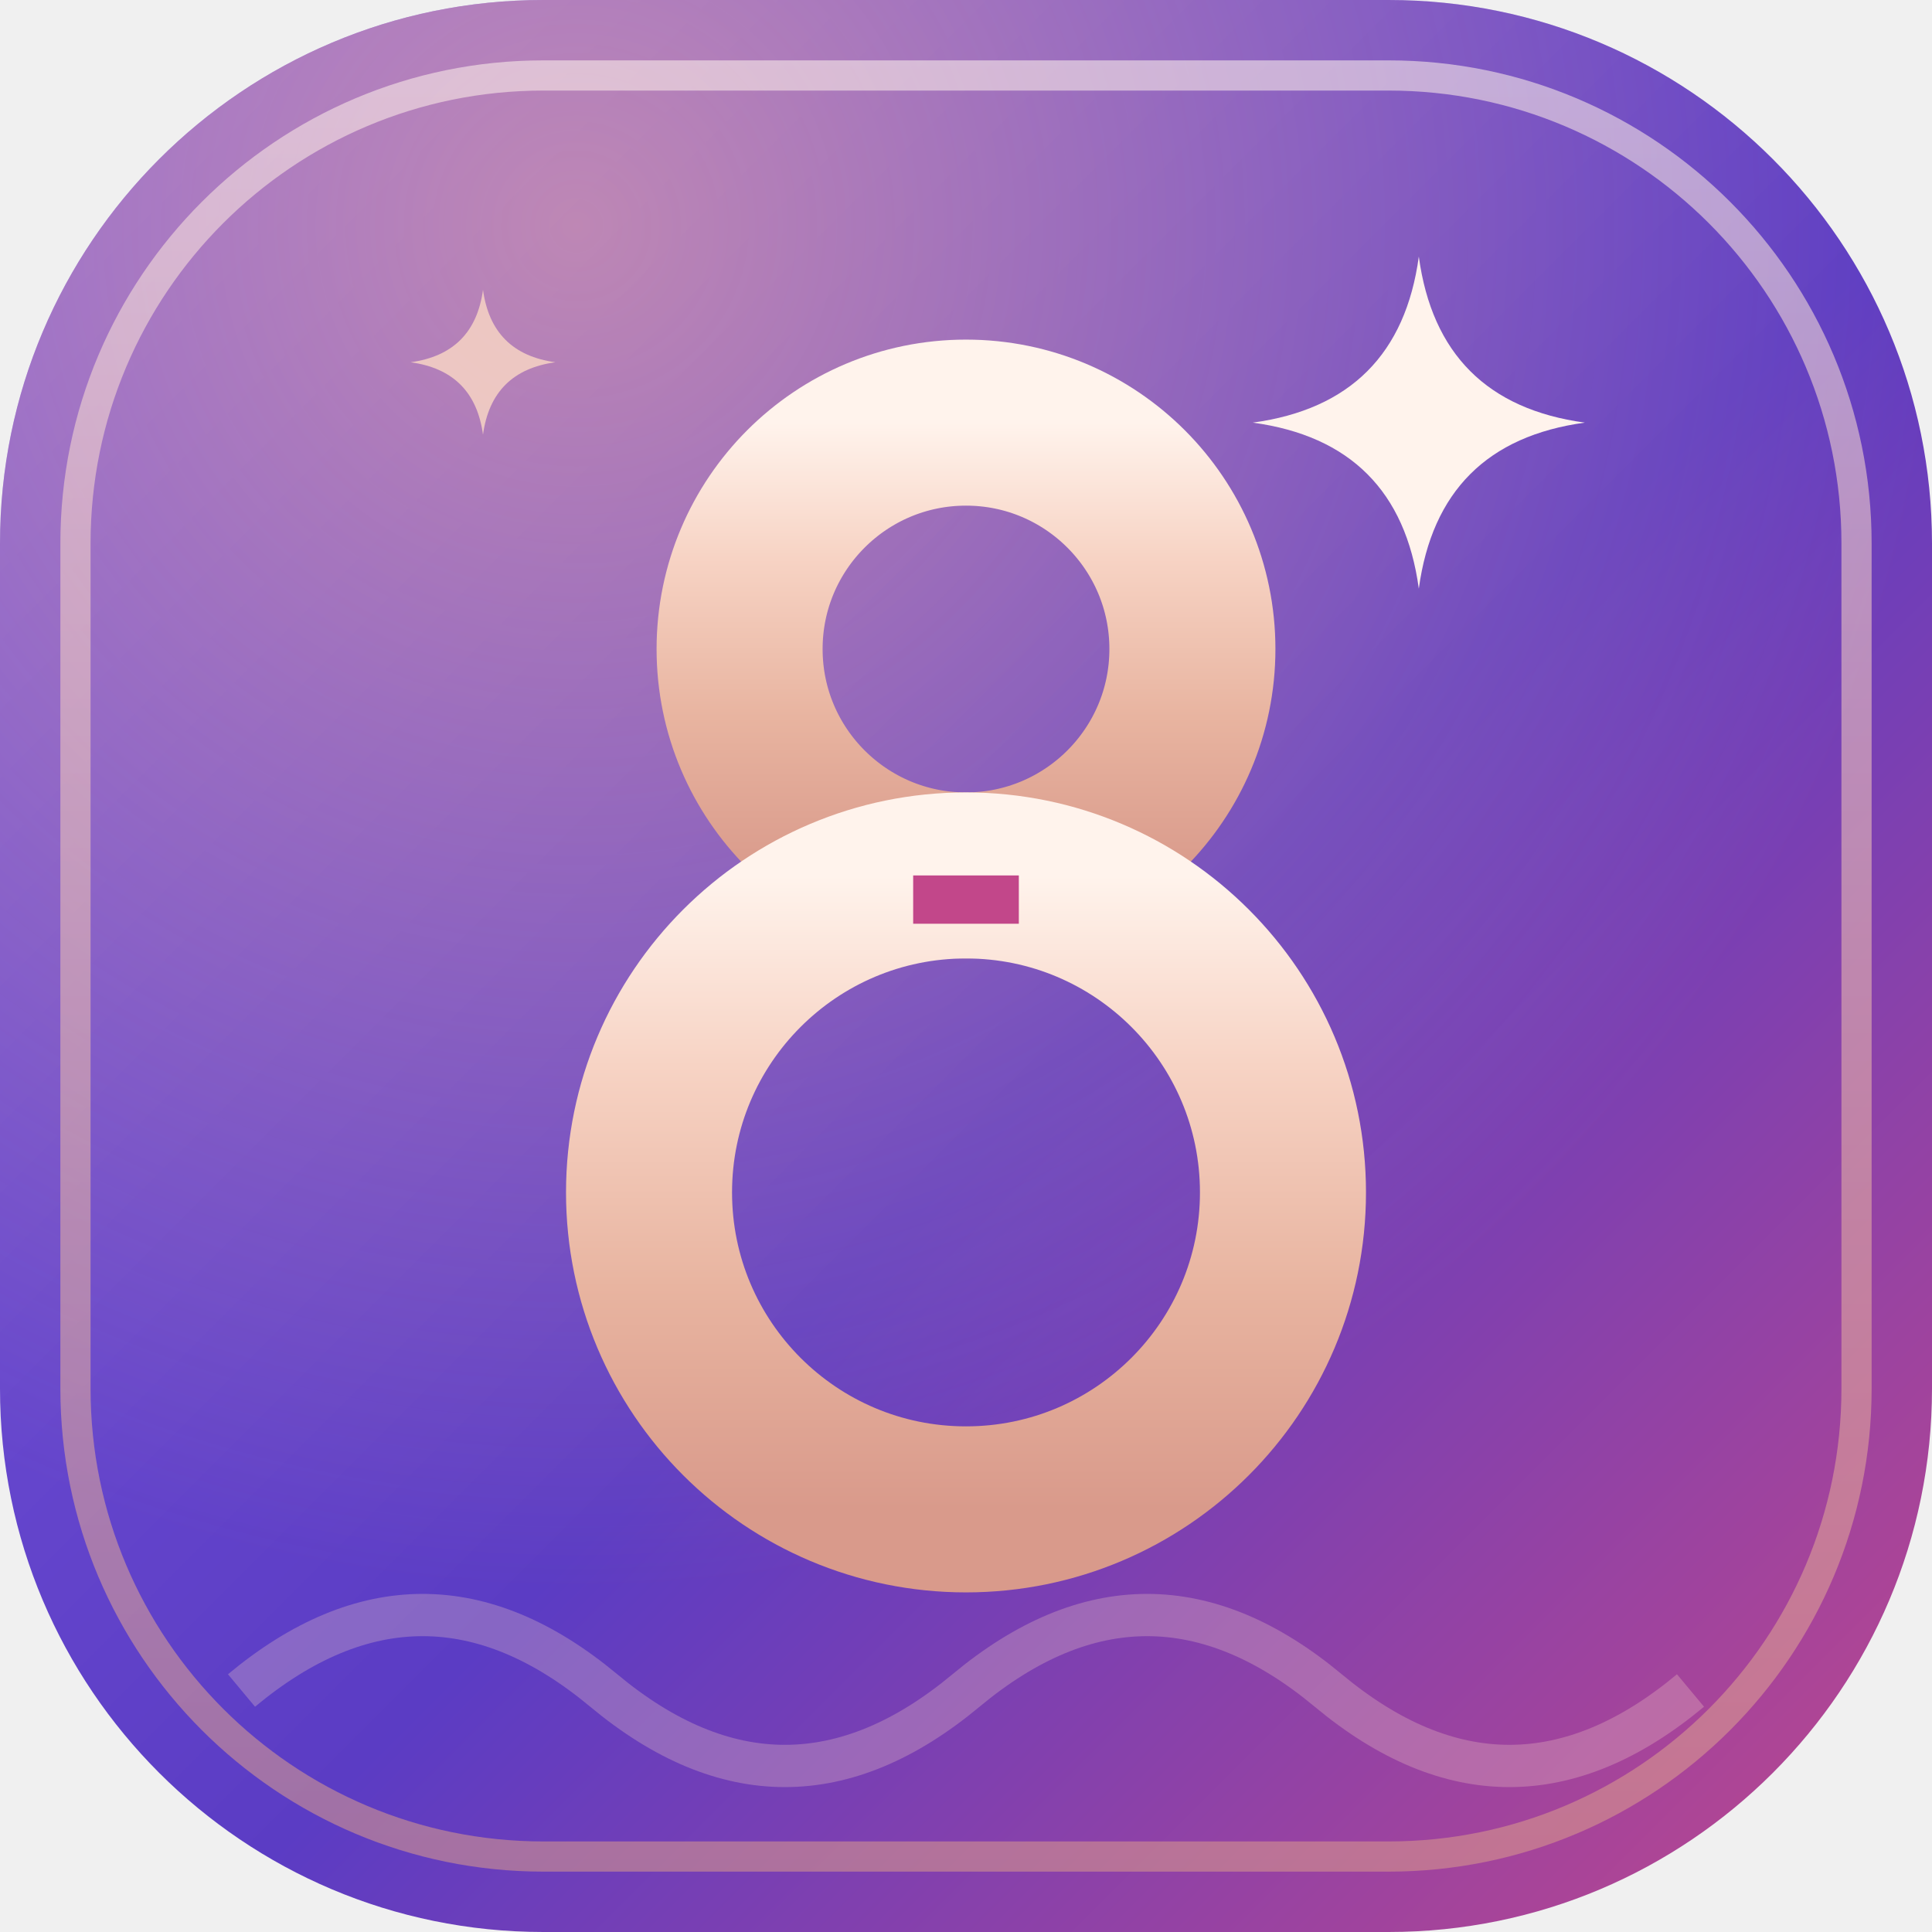
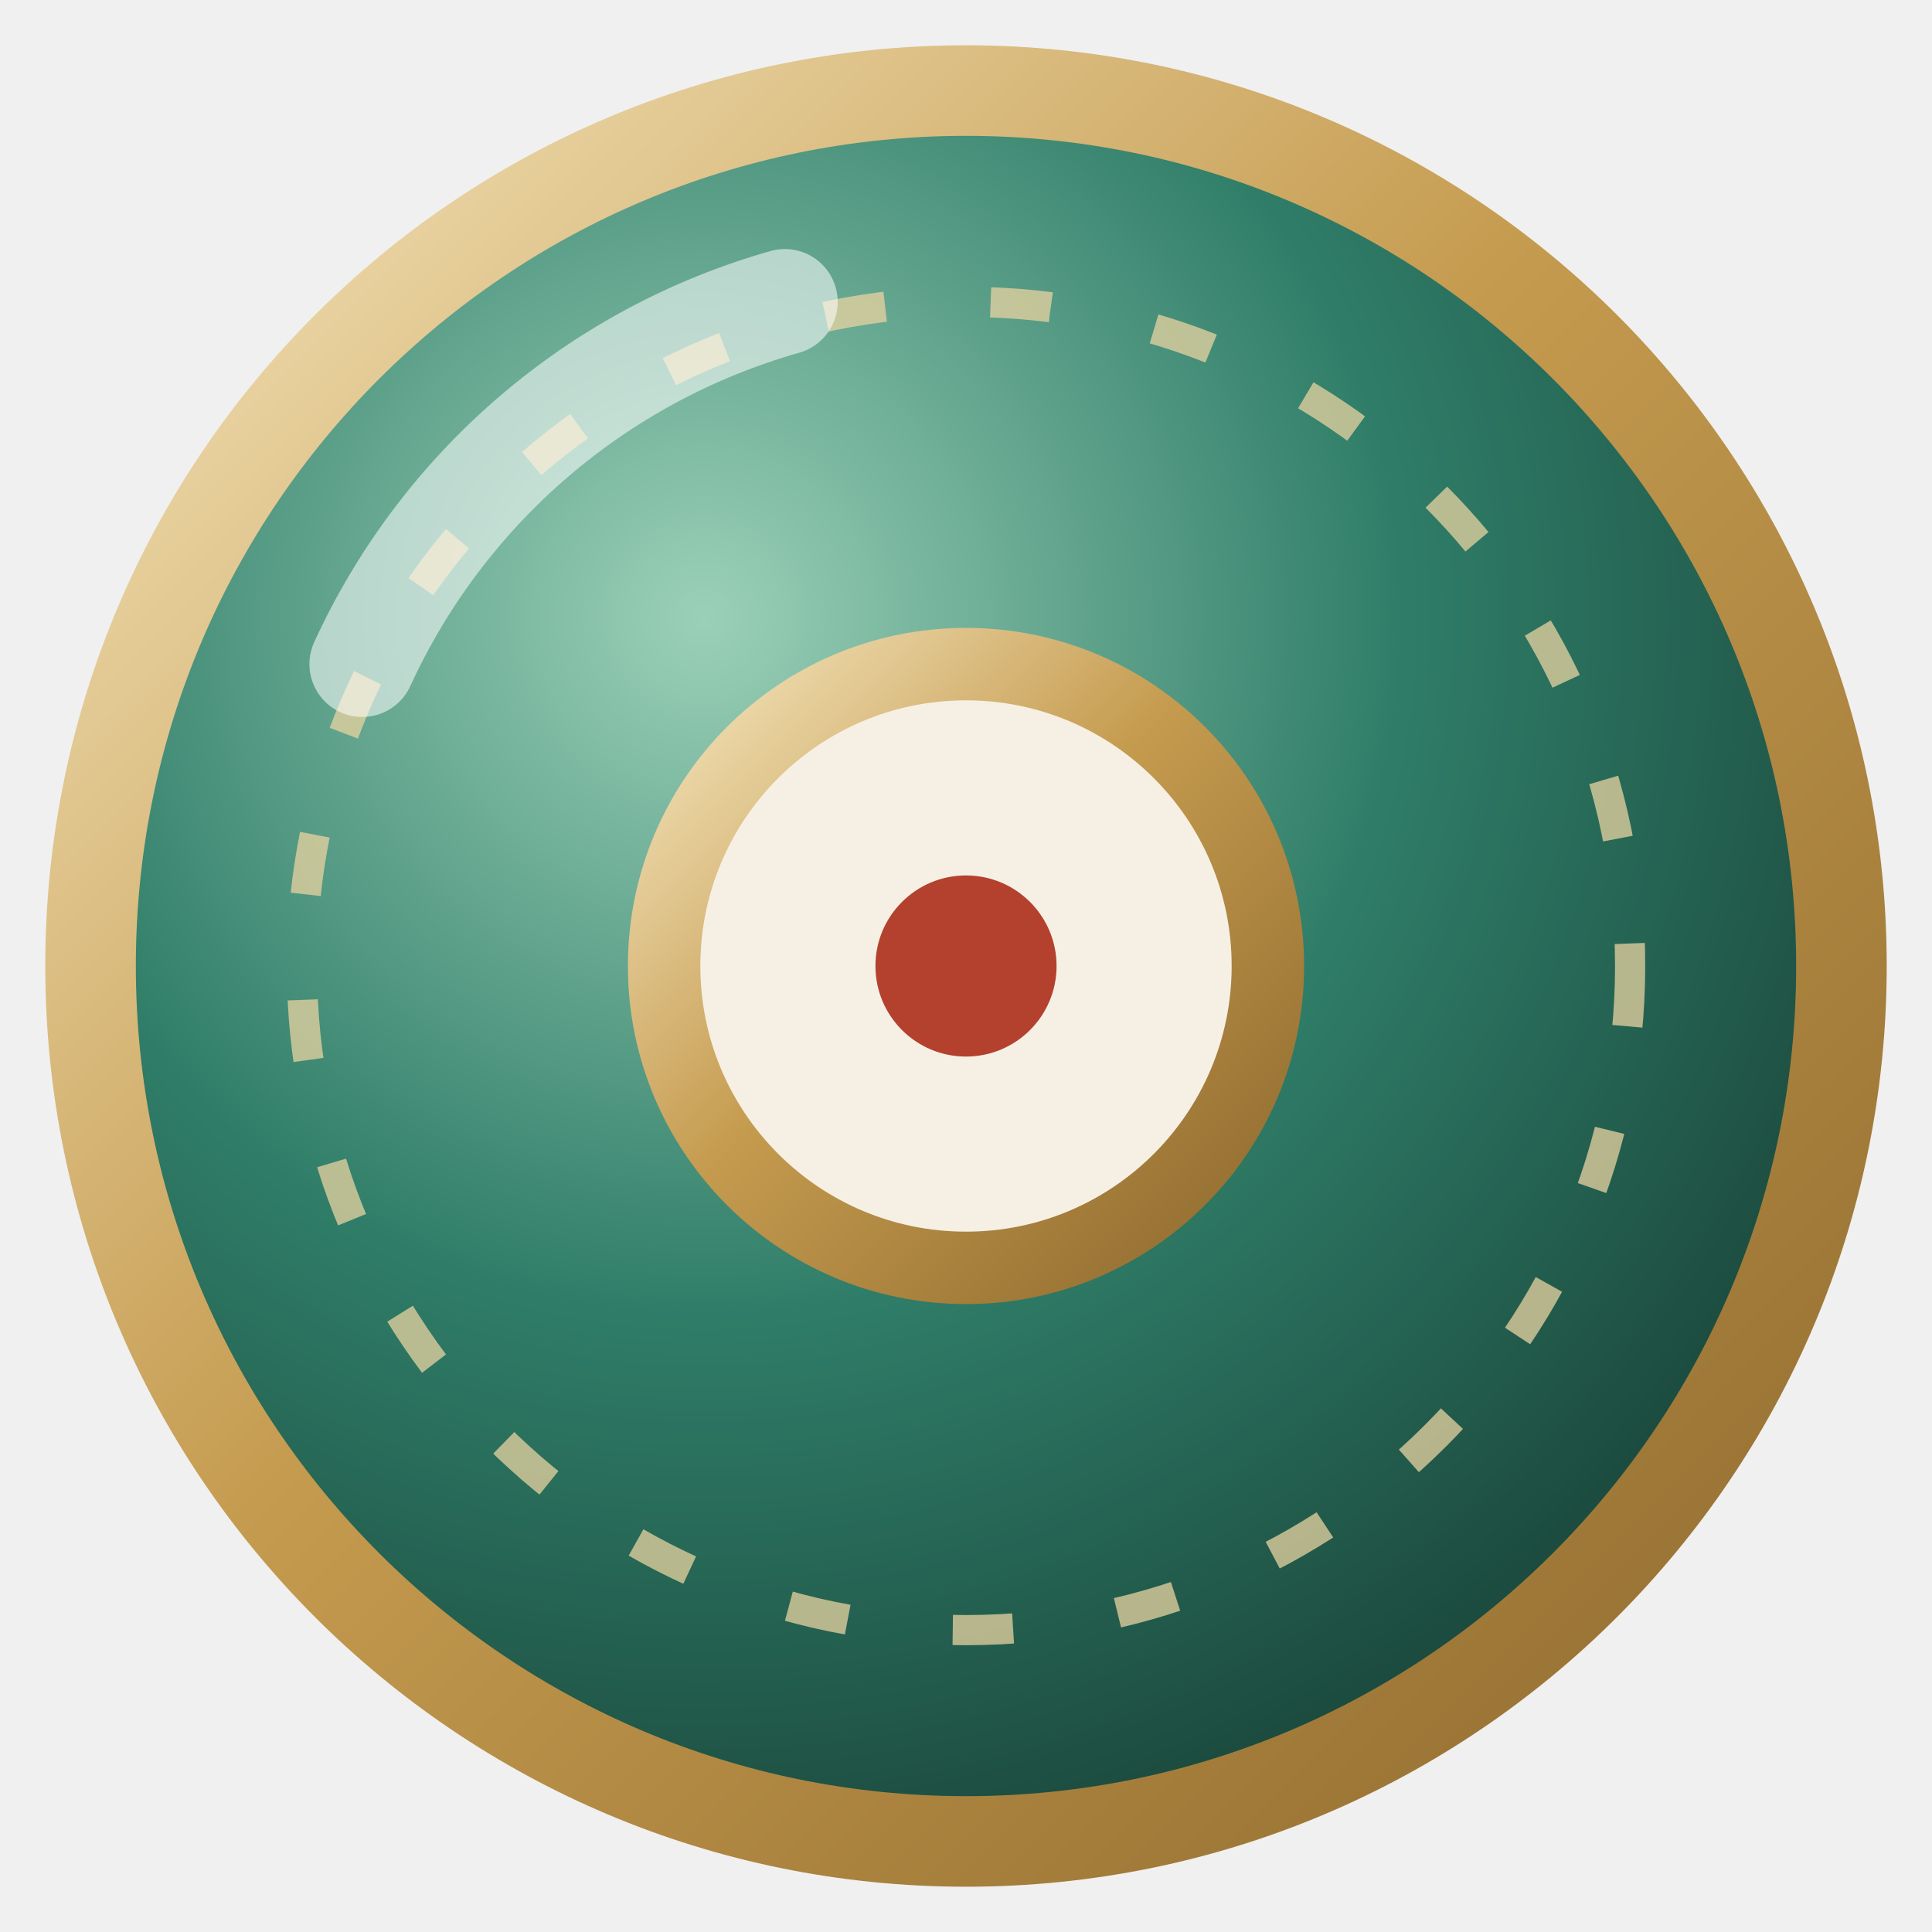
- <svg xmlns="http://www.w3.org/2000/svg" viewBox="0 0 64 64">
+ <svg xmlns="http://www.w3.org/2000/svg" viewBox="0 0 64 64" width="64" height="64">
  <defs>
-     <linearGradient id="bg" x1="0" y1="0" x2="1" y2="1">
-       <stop offset="0" stop-color="#7A5BE0" />
-       <stop offset="0.55" stop-color="#5B3CC4" />
-       <stop offset="1" stop-color="#C2478A" />
+     <linearGradient id="au" x1="0" y1="0" x2="1" y2="1">
+       <stop offset="0" stop-color="#F5E6BE" />
+       <stop offset=".45" stop-color="#C59B4F" />
+       <stop offset="1" stop-color="#8F6A2E" />
    </linearGradient>
-     <linearGradient id="rg" x1="0" y1="0" x2="0" y2="1">
-       <stop offset="0" stop-color="#FFF3EC" />
-       <stop offset="0.3" stop-color="#F7D3C4" />
-       <stop offset="0.65" stop-color="#E8B4A0" />
-       <stop offset="1" stop-color="#D99A8B" />
-     </linearGradient>
-     <radialGradient id="gl" cx="0.3" cy="0.12" r="0.7">
-       <stop offset="0" stop-color="#FFB59A" stop-opacity="0.55" />
-       <stop offset="1" stop-color="#FFB59A" stop-opacity="0" />
+     <radialGradient id="j" cx=".35" cy=".3" r=".8">
+       <stop offset="0" stop-color="#9BD0B8" />
+       <stop offset=".5" stop-color="#2F7D68" />
+       <stop offset="1" stop-color="#173F35" />
    </radialGradient>
-     <path id="sp" d="M0-1Q.12-.12 1 0Q.12 .12 0 1Q-.12 .12-1 0Q-.12-.12 0-1Z" />
  </defs>
-   <rect width="64" height="64" rx="18" fill="url(#bg)" />
-   <rect width="64" height="64" rx="18" fill="url(#gl)" />
-   <rect x="2.500" y="2.500" width="59" height="59" rx="15.500" fill="none" stroke="url(#rg)" stroke-opacity=".55" />
-   <path d="M8 56q6-5 12 0t12 0 12 0 12 0" fill="none" stroke="#F7D3C4" stroke-opacity=".28" stroke-width="1.4" />
-   <g fill="none" stroke-width="5.500">
-     <circle cx="32" cy="21.500" r="7.500" stroke="url(#rg)" />
-     <circle cx="32" cy="39.500" r="10.500" stroke="url(#rg)" />
-   </g>
-   <path d="M32 29v1.600" stroke="#C2478A" stroke-width="3.500" />
-   <use href="#sp" transform="translate(47 14) scale(5.500)" fill="#FFF3EC" />
-   <use href="#sp" transform="translate(16 12) scale(2.400)" fill="#F7D3C4" opacity=".85" />
+   <circle cx="32" cy="32" r="29" fill="url(#j)" stroke="url(#au)" stroke-width="3" />
+   <circle cx="32" cy="32" r="22" fill="none" stroke="#E8D3A0" stroke-width="1" stroke-dasharray="2 3.5" opacity=".75" />
+   <circle cx="32" cy="32" r="10" fill="#F6F0E4" stroke="url(#au)" stroke-width="2.4" />
+   <circle cx="32" cy="32" r="3" fill="#B3412E" />
+   <path d="M12 22a22 22 0 0 1 14-12" stroke="#fff" stroke-opacity=".55" stroke-width="3.5" stroke-linecap="round" fill="none" />
</svg>
